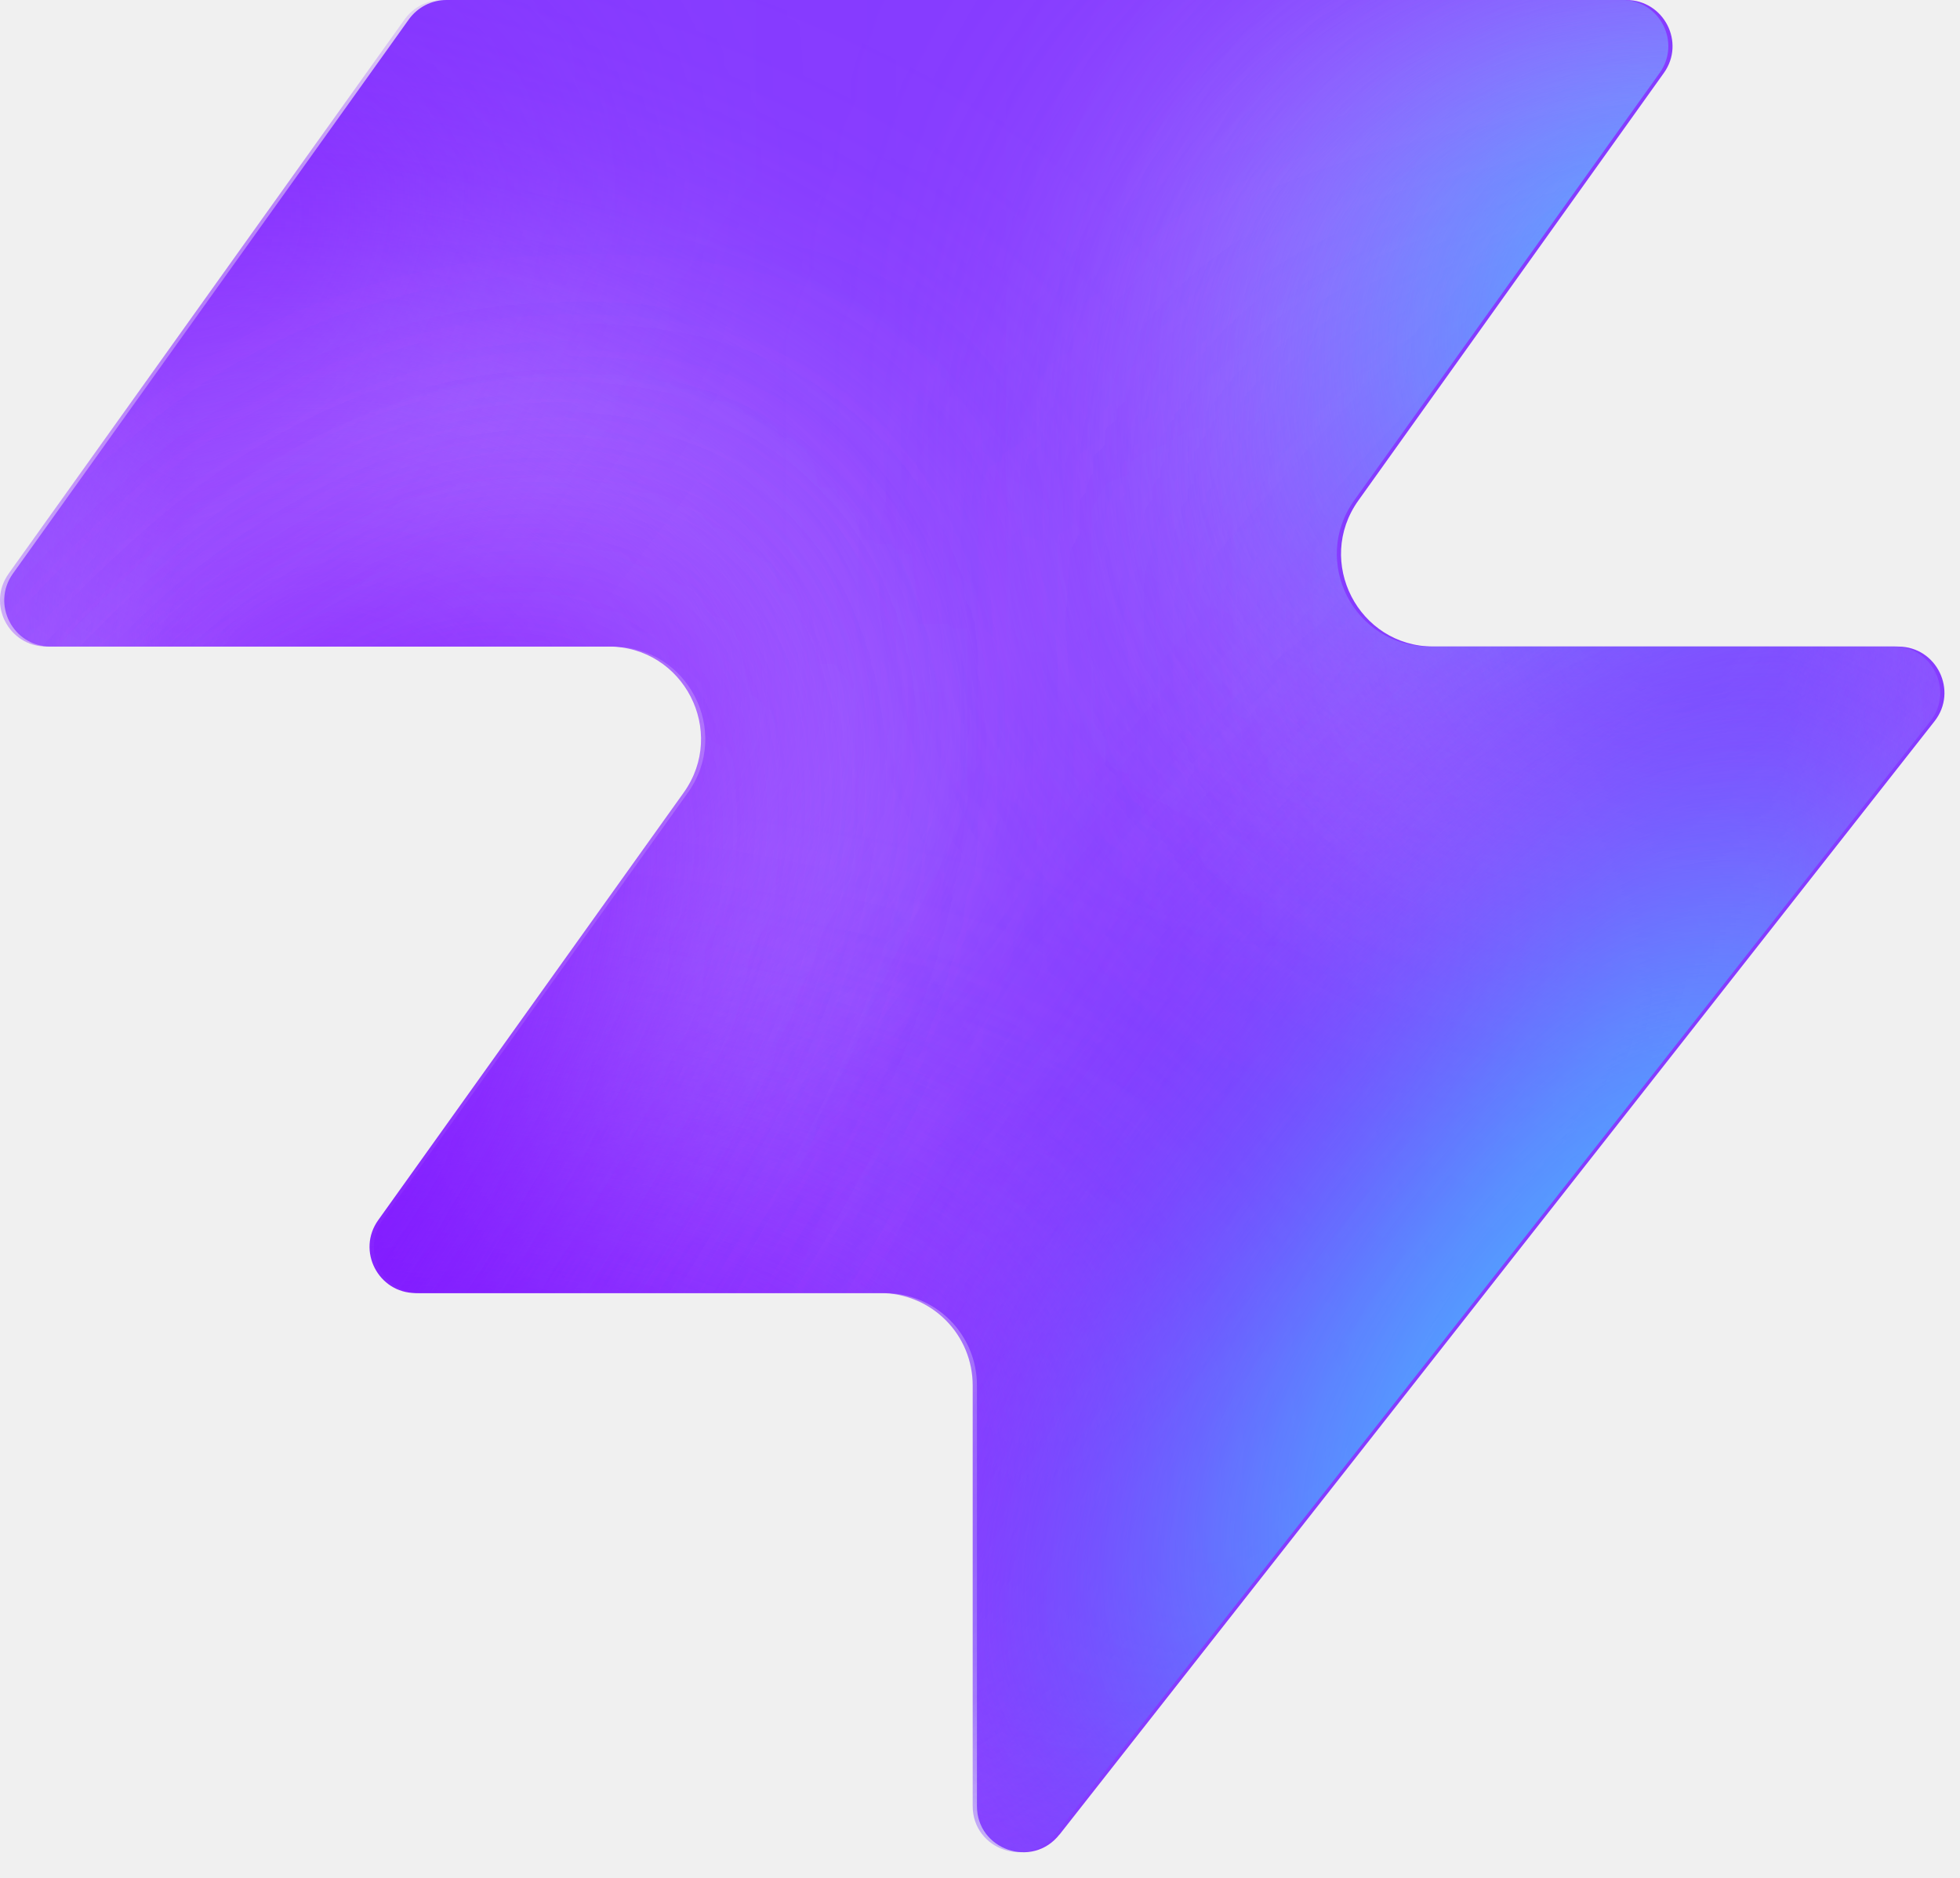
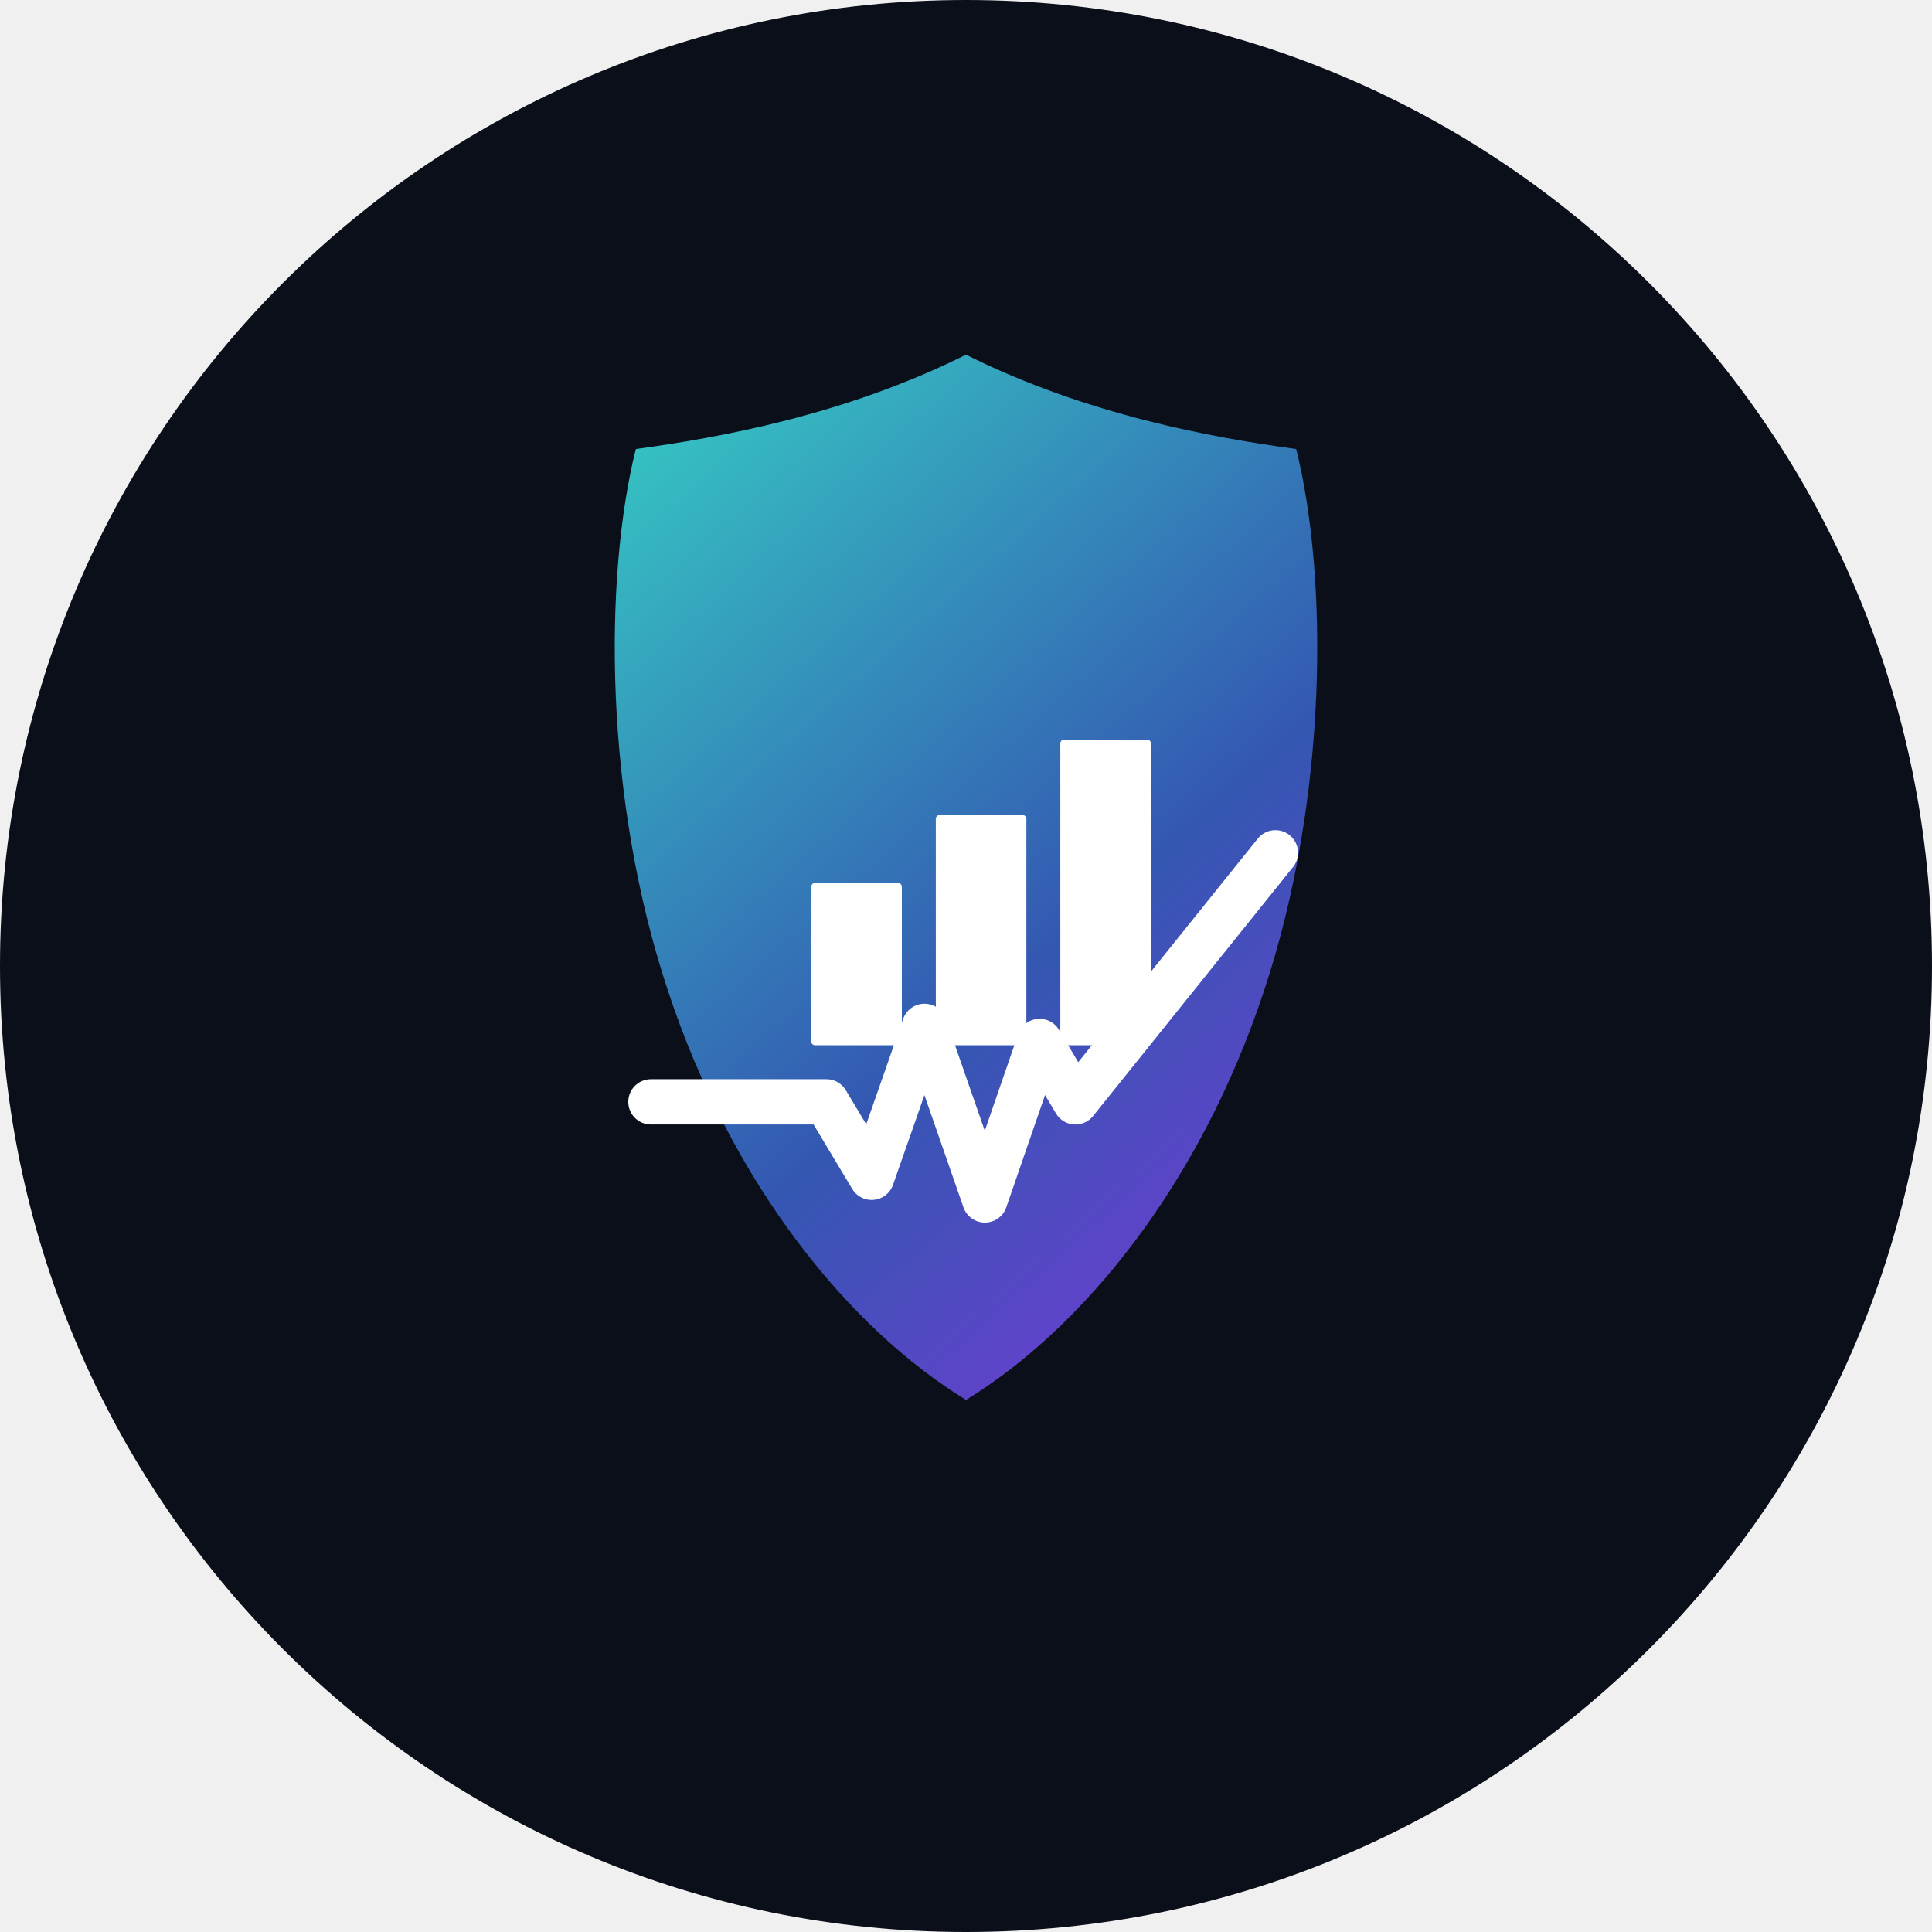
- <svg xmlns="http://www.w3.org/2000/svg" width="48" height="46" fill="none" viewBox="0 0 48 46">
-   <path fill="#863bff" d="M25.946 44.938c-.664.845-2.021.375-2.021-.698V33.937a2.26 2.26 0 0 0-2.262-2.262H10.287c-.92 0-1.456-1.04-.92-1.788l7.48-10.471c1.07-1.497 0-3.578-1.842-3.578H1.237c-.92 0-1.456-1.04-.92-1.788L10.013.474c.214-.297.556-.474.92-.474h28.894c.92 0 1.456 1.04.92 1.788l-7.48 10.471c-1.07 1.498 0 3.579 1.842 3.579h11.377c.943 0 1.473 1.088.89 1.83L25.947 44.94z" style="fill:#863bff;fill:color(display-p3 .525 .23 1);fill-opacity:1" />
-   <mask id="a" width="48" height="46" x="0" y="0" maskUnits="userSpaceOnUse" style="mask-type:alpha">
-     <path fill="#000" d="M25.842 44.938c-.664.844-2.021.375-2.021-.698V33.937a2.26 2.26 0 0 0-2.262-2.262H10.183c-.92 0-1.456-1.04-.92-1.788l7.48-10.471c1.07-1.498 0-3.579-1.842-3.579H1.133c-.92 0-1.456-1.04-.92-1.787L9.91.473c.214-.297.556-.474.92-.474h28.894c.92 0 1.456 1.04.92 1.788l-7.48 10.471c-1.07 1.498 0 3.578 1.842 3.578h11.377c.943 0 1.473 1.088.89 1.832L25.843 44.94z" style="fill:#000;fill-opacity:1" />
-   </mask>
-   <g mask="url(#a)">
-     <g filter="url(#b)">
-       <ellipse cx="5.508" cy="14.704" fill="#ede6ff" rx="5.508" ry="14.704" style="fill:#ede6ff;fill:color(display-p3 .927 .903 1);fill-opacity:1" transform="matrix(.00324 1 1 -.00324 -4.47 31.516)" />
-     </g>
-     <g filter="url(#c)">
-       <ellipse cx="10.399" cy="29.851" fill="#ede6ff" rx="10.399" ry="29.851" style="fill:#ede6ff;fill:color(display-p3 .927 .903 1);fill-opacity:1" transform="matrix(.00324 1 1 -.00324 -39.328 7.883)" />
-     </g>
-     <g filter="url(#d)">
-       <ellipse cx="5.508" cy="30.487" fill="#7e14ff" rx="5.508" ry="30.487" style="fill:#7e14ff;fill:color(display-p3 .492 .077 1);fill-opacity:1" transform="rotate(89.814 -25.913 -14.639)scale(1 -1)" />
-     </g>
-     <g filter="url(#e)">
-       <ellipse cx="5.508" cy="30.599" fill="#7e14ff" rx="5.508" ry="30.599" style="fill:#7e14ff;fill:color(display-p3 .492 .077 1);fill-opacity:1" transform="rotate(89.814 -32.644 -3.334)scale(1 -1)" />
-     </g>
-     <g filter="url(#f)">
-       <ellipse cx="5.508" cy="30.599" fill="#7e14ff" rx="5.508" ry="30.599" style="fill:#7e14ff;fill:color(display-p3 .492 .077 1);fill-opacity:1" transform="matrix(.00324 1 1 -.00324 -34.34 30.47)" />
-     </g>
-     <g filter="url(#g)">
-       <ellipse cx="14.072" cy="22.078" fill="#ede6ff" rx="14.072" ry="22.078" style="fill:#ede6ff;fill:color(display-p3 .927 .903 1);fill-opacity:1" transform="rotate(93.35 24.506 48.493)scale(-1 1)" />
-     </g>
-     <g filter="url(#h)">
-       <ellipse cx="3.47" cy="21.501" fill="#7e14ff" rx="3.47" ry="21.501" style="fill:#7e14ff;fill:color(display-p3 .492 .077 1);fill-opacity:1" transform="rotate(89.009 28.708 47.59)scale(-1 1)" />
-     </g>
-     <g filter="url(#i)">
-       <ellipse cx="3.47" cy="21.501" fill="#7e14ff" rx="3.47" ry="21.501" style="fill:#7e14ff;fill:color(display-p3 .492 .077 1);fill-opacity:1" transform="rotate(89.009 28.708 47.59)scale(-1 1)" />
-     </g>
-     <g filter="url(#j)">
-       <ellipse cx=".387" cy="8.972" fill="#7e14ff" rx="4.407" ry="29.108" style="fill:#7e14ff;fill:color(display-p3 .492 .077 1);fill-opacity:1" transform="rotate(39.51 .387 8.972)" />
-     </g>
-     <g filter="url(#k)">
-       <ellipse cx="47.523" cy="-6.092" fill="#7e14ff" rx="4.407" ry="29.108" style="fill:#7e14ff;fill:color(display-p3 .492 .077 1);fill-opacity:1" transform="rotate(37.892 47.523 -6.092)" />
-     </g>
-     <g filter="url(#l)">
-       <ellipse cx="41.412" cy="6.333" fill="#47bfff" rx="5.971" ry="9.665" style="fill:#47bfff;fill:color(display-p3 .28 .748 1);fill-opacity:1" transform="rotate(37.892 41.412 6.333)" />
-     </g>
-     <g filter="url(#m)">
-       <ellipse cx="-1.879" cy="38.332" fill="#7e14ff" rx="4.407" ry="29.108" style="fill:#7e14ff;fill:color(display-p3 .492 .077 1);fill-opacity:1" transform="rotate(37.892 -1.88 38.332)" />
-     </g>
-     <g filter="url(#n)">
-       <ellipse cx="-1.879" cy="38.332" fill="#7e14ff" rx="4.407" ry="29.108" style="fill:#7e14ff;fill:color(display-p3 .492 .077 1);fill-opacity:1" transform="rotate(37.892 -1.88 38.332)" />
-     </g>
-     <g filter="url(#o)">
-       <ellipse cx="35.651" cy="29.907" fill="#7e14ff" rx="4.407" ry="29.108" style="fill:#7e14ff;fill:color(display-p3 .492 .077 1);fill-opacity:1" transform="rotate(37.892 35.651 29.907)" />
-     </g>
-     <g filter="url(#p)">
-       <ellipse cx="38.418" cy="32.4" fill="#47bfff" rx="5.971" ry="15.297" style="fill:#47bfff;fill:color(display-p3 .28 .748 1);fill-opacity:1" transform="rotate(37.892 38.418 32.4)" />
-     </g>
-   </g>
+ <svg xmlns="http://www.w3.org/2000/svg" width="64" height="64" viewBox="0 0 1024 1024" fill="none">
  <defs>
-     <filter id="b" width="60.045" height="41.654" x="-19.77" y="16.149" color-interpolation-filters="sRGB" filterUnits="userSpaceOnUse">
-       <feFlood flood-opacity="0" result="BackgroundImageFix" />
-       <feBlend in="SourceGraphic" in2="BackgroundImageFix" result="shape" />
-       <feGaussianBlur result="effect1_foregroundBlur_2002_17158" stdDeviation="7.659" />
-     </filter>
-     <filter id="c" width="90.34" height="51.437" x="-54.613" y="-7.533" color-interpolation-filters="sRGB" filterUnits="userSpaceOnUse">
-       <feFlood flood-opacity="0" result="BackgroundImageFix" />
-       <feBlend in="SourceGraphic" in2="BackgroundImageFix" result="shape" />
-       <feGaussianBlur result="effect1_foregroundBlur_2002_17158" stdDeviation="7.659" />
-     </filter>
-     <filter id="d" width="79.355" height="29.4" x="-49.64" y="2.03" color-interpolation-filters="sRGB" filterUnits="userSpaceOnUse">
-       <feFlood flood-opacity="0" result="BackgroundImageFix" />
-       <feBlend in="SourceGraphic" in2="BackgroundImageFix" result="shape" />
-       <feGaussianBlur result="effect1_foregroundBlur_2002_17158" stdDeviation="4.596" />
-     </filter>
-     <filter id="e" width="79.579" height="29.4" x="-45.045" y="20.029" color-interpolation-filters="sRGB" filterUnits="userSpaceOnUse">
-       <feFlood flood-opacity="0" result="BackgroundImageFix" />
-       <feBlend in="SourceGraphic" in2="BackgroundImageFix" result="shape" />
-       <feGaussianBlur result="effect1_foregroundBlur_2002_17158" stdDeviation="4.596" />
-     </filter>
-     <filter id="f" width="79.579" height="29.4" x="-43.513" y="21.178" color-interpolation-filters="sRGB" filterUnits="userSpaceOnUse">
-       <feFlood flood-opacity="0" result="BackgroundImageFix" />
-       <feBlend in="SourceGraphic" in2="BackgroundImageFix" result="shape" />
-       <feGaussianBlur result="effect1_foregroundBlur_2002_17158" stdDeviation="4.596" />
-     </filter>
-     <filter id="g" width="74.749" height="58.852" x="15.756" y="-17.901" color-interpolation-filters="sRGB" filterUnits="userSpaceOnUse">
-       <feFlood flood-opacity="0" result="BackgroundImageFix" />
-       <feBlend in="SourceGraphic" in2="BackgroundImageFix" result="shape" />
-       <feGaussianBlur result="effect1_foregroundBlur_2002_17158" stdDeviation="7.659" />
-     </filter>
-     <filter id="h" width="61.377" height="25.362" x="23.548" y="2.284" color-interpolation-filters="sRGB" filterUnits="userSpaceOnUse">
-       <feFlood flood-opacity="0" result="BackgroundImageFix" />
-       <feBlend in="SourceGraphic" in2="BackgroundImageFix" result="shape" />
-       <feGaussianBlur result="effect1_foregroundBlur_2002_17158" stdDeviation="4.596" />
-     </filter>
-     <filter id="i" width="61.377" height="25.362" x="23.548" y="2.284" color-interpolation-filters="sRGB" filterUnits="userSpaceOnUse">
-       <feFlood flood-opacity="0" result="BackgroundImageFix" />
-       <feBlend in="SourceGraphic" in2="BackgroundImageFix" result="shape" />
-       <feGaussianBlur result="effect1_foregroundBlur_2002_17158" stdDeviation="4.596" />
-     </filter>
-     <filter id="j" width="56.045" height="63.649" x="-27.636" y="-22.853" color-interpolation-filters="sRGB" filterUnits="userSpaceOnUse">
-       <feFlood flood-opacity="0" result="BackgroundImageFix" />
-       <feBlend in="SourceGraphic" in2="BackgroundImageFix" result="shape" />
-       <feGaussianBlur result="effect1_foregroundBlur_2002_17158" stdDeviation="4.596" />
-     </filter>
-     <filter id="k" width="54.814" height="64.646" x="20.116" y="-38.415" color-interpolation-filters="sRGB" filterUnits="userSpaceOnUse">
-       <feFlood flood-opacity="0" result="BackgroundImageFix" />
-       <feBlend in="SourceGraphic" in2="BackgroundImageFix" result="shape" />
-       <feGaussianBlur result="effect1_foregroundBlur_2002_17158" stdDeviation="4.596" />
-     </filter>
-     <filter id="l" width="33.541" height="35.313" x="24.641" y="-11.323" color-interpolation-filters="sRGB" filterUnits="userSpaceOnUse">
-       <feFlood flood-opacity="0" result="BackgroundImageFix" />
-       <feBlend in="SourceGraphic" in2="BackgroundImageFix" result="shape" />
-       <feGaussianBlur result="effect1_foregroundBlur_2002_17158" stdDeviation="4.596" />
-     </filter>
-     <filter id="m" width="54.814" height="64.646" x="-29.286" y="6.009" color-interpolation-filters="sRGB" filterUnits="userSpaceOnUse">
-       <feFlood flood-opacity="0" result="BackgroundImageFix" />
-       <feBlend in="SourceGraphic" in2="BackgroundImageFix" result="shape" />
-       <feGaussianBlur result="effect1_foregroundBlur_2002_17158" stdDeviation="4.596" />
-     </filter>
-     <filter id="n" width="54.814" height="64.646" x="-29.286" y="6.009" color-interpolation-filters="sRGB" filterUnits="userSpaceOnUse">
-       <feFlood flood-opacity="0" result="BackgroundImageFix" />
-       <feBlend in="SourceGraphic" in2="BackgroundImageFix" result="shape" />
-       <feGaussianBlur result="effect1_foregroundBlur_2002_17158" stdDeviation="4.596" />
-     </filter>
-     <filter id="o" width="54.814" height="64.646" x="8.244" y="-2.416" color-interpolation-filters="sRGB" filterUnits="userSpaceOnUse">
-       <feFlood flood-opacity="0" result="BackgroundImageFix" />
-       <feBlend in="SourceGraphic" in2="BackgroundImageFix" result="shape" />
-       <feGaussianBlur result="effect1_foregroundBlur_2002_17158" stdDeviation="4.596" />
-     </filter>
-     <filter id="p" width="39.409" height="43.623" x="18.713" y="10.588" color-interpolation-filters="sRGB" filterUnits="userSpaceOnUse">
-       <feFlood flood-opacity="0" result="BackgroundImageFix" />
-       <feBlend in="SourceGraphic" in2="BackgroundImageFix" result="shape" />
-       <feGaussianBlur result="effect1_foregroundBlur_2002_17158" stdDeviation="4.596" />
-     </filter>
+     <linearGradient id="shieldGrad" x1="280" y1="220" x2="760" y2="760" gradientUnits="userSpaceOnUse">
+       <stop offset="0%" stop-color="#35D0C4" />
+       <stop offset="55%" stop-color="#3457B2" />
+       <stop offset="100%" stop-color="#8E2DE2" />
+     </linearGradient>
  </defs>
+   <circle cx="512" cy="512" r="512" fill="#0B0F19" />
+   <path d="M512 188            C448 220 381 232 337 238            C320 306 320 423 354 525            C388 628 450 704 512 742            C574 704 636 628 670 525            C704 423 704 306 687 238            C643 232 576 220 512 188Z" fill="url(#shieldGrad)" />
+   <rect x="430" y="468" width="48" height="86" rx="2" fill="white" fill-opacity="1" />
+   <rect x="496" y="432" width="48" height="122" rx="2" fill="white" fill-opacity="1" />
+   <rect x="562" y="392" width="48" height="162" rx="2" fill="white" fill-opacity="1" />
+   <path d="M345 584H438L462 624L490 544L522 636L551 552L570 584L676 452" stroke="white" stroke-width="24" stroke-linecap="round" stroke-linejoin="round" />
</svg>
